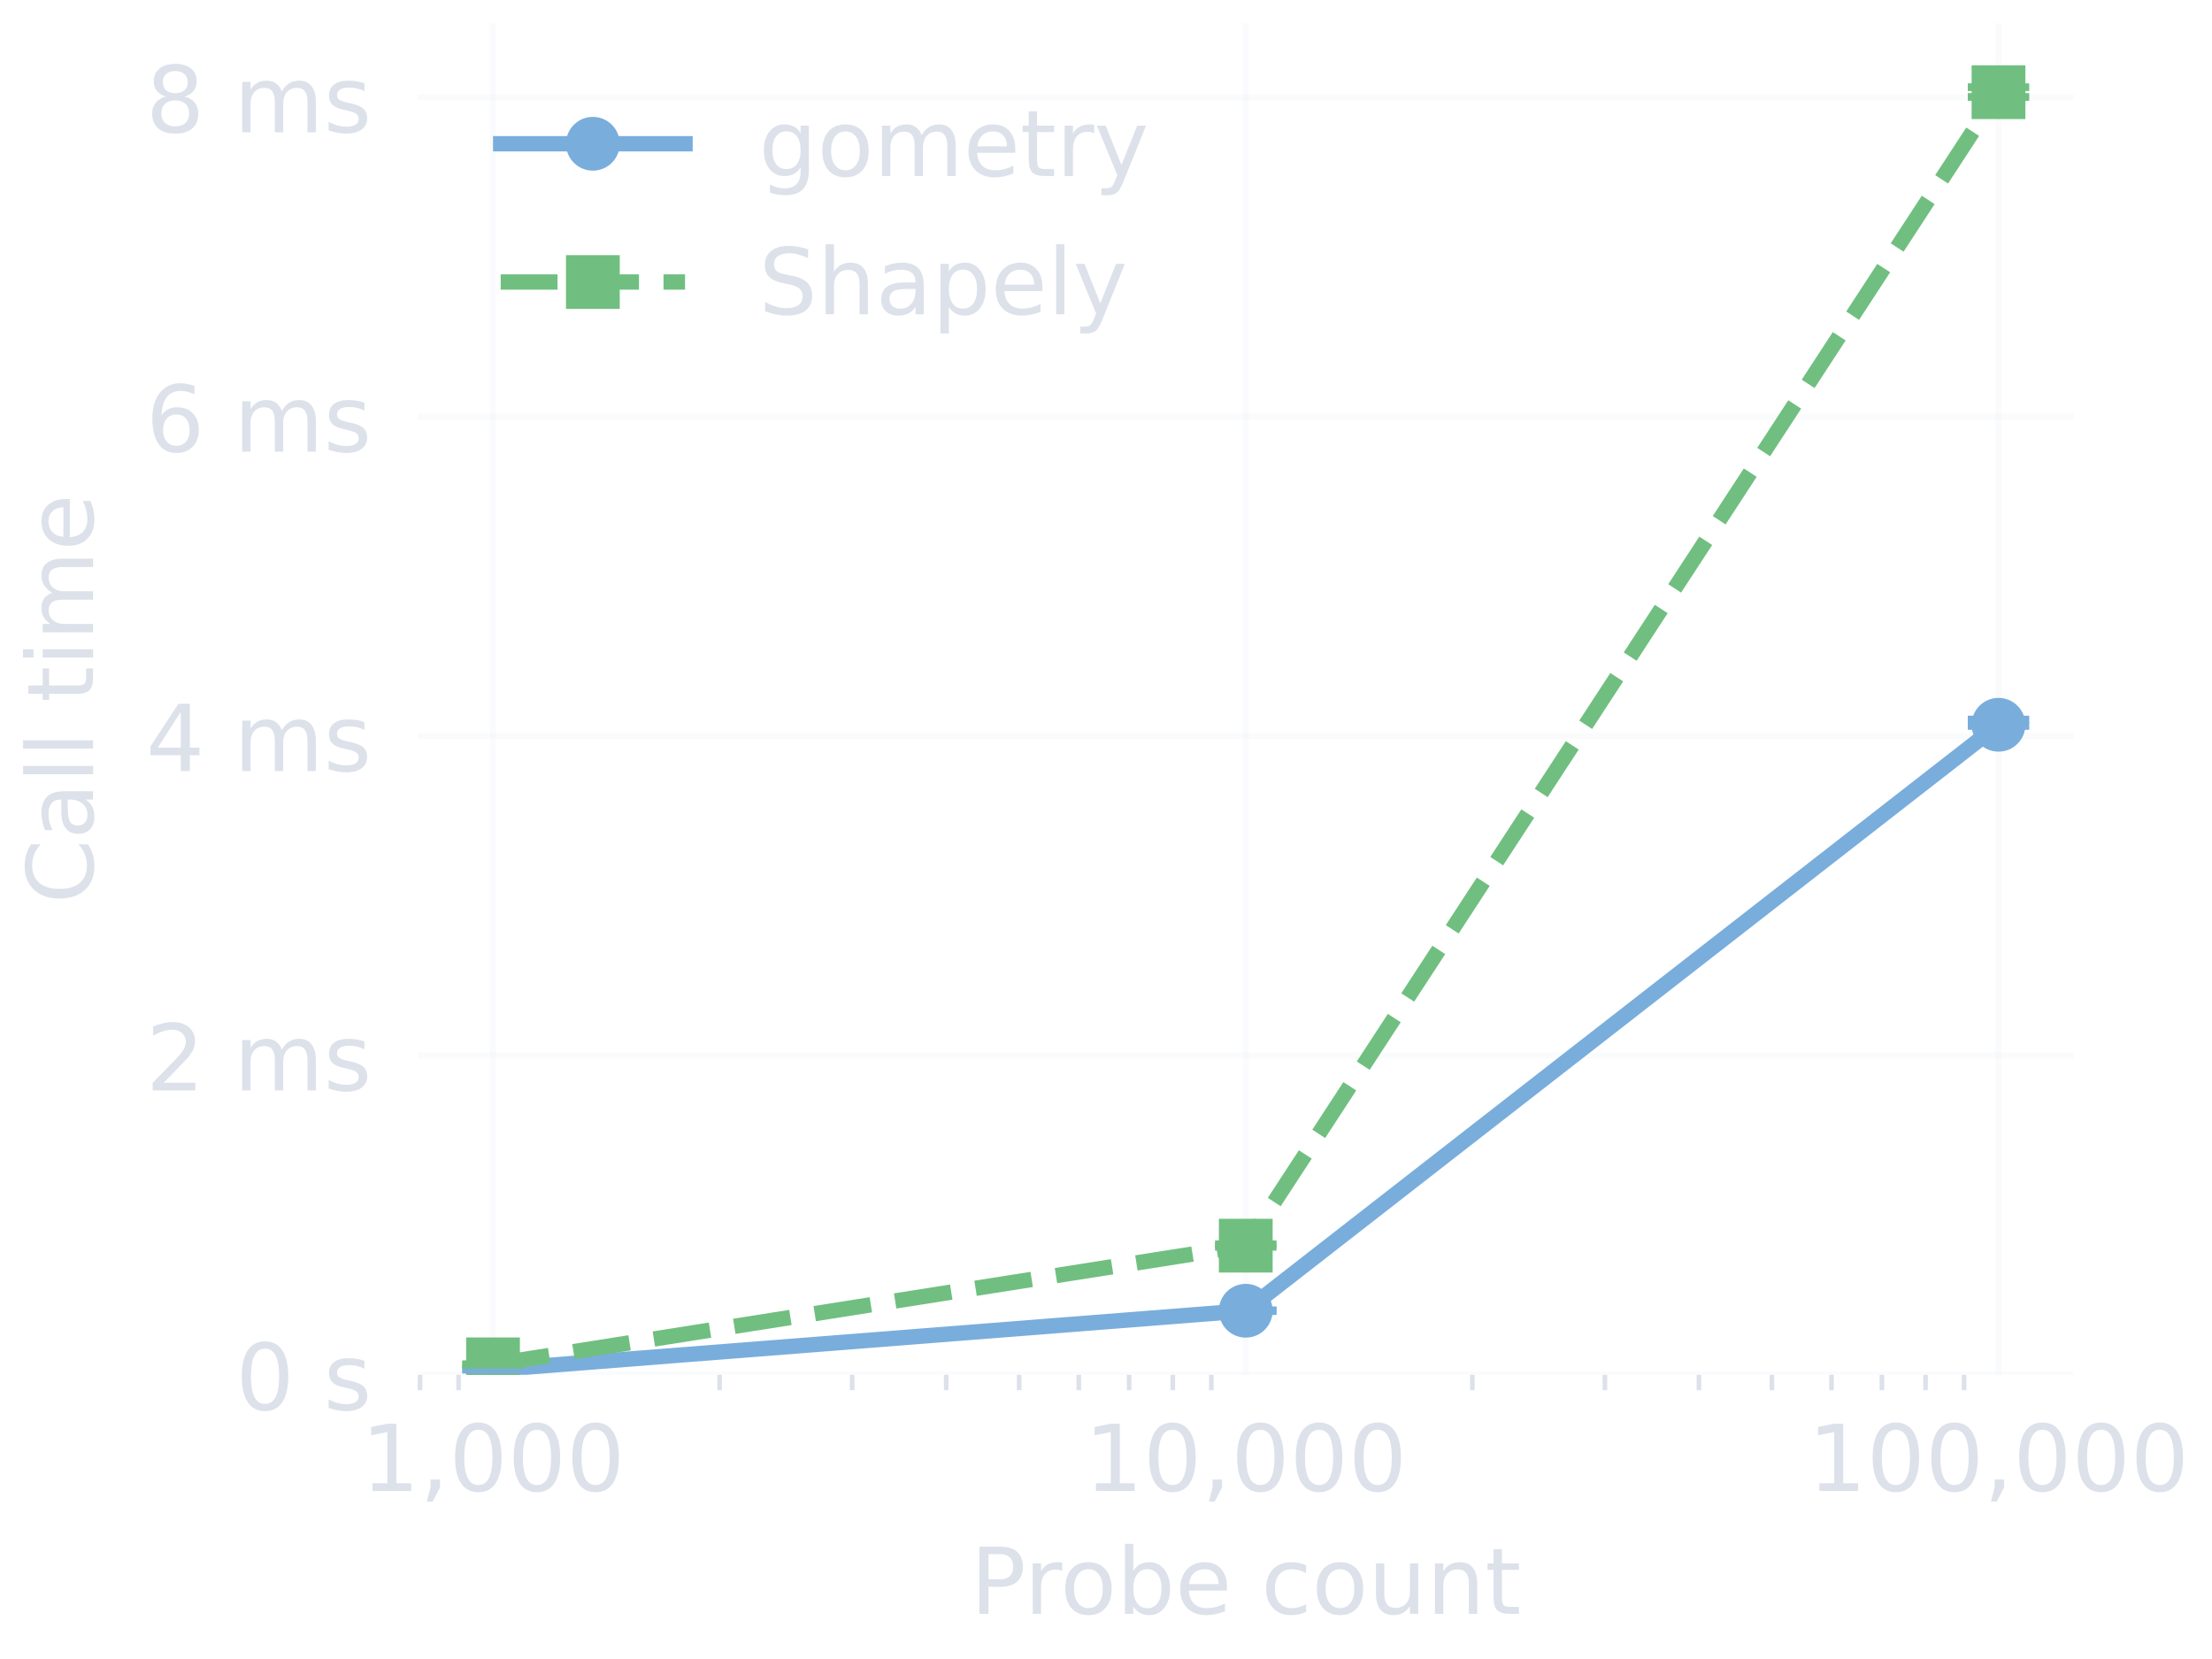
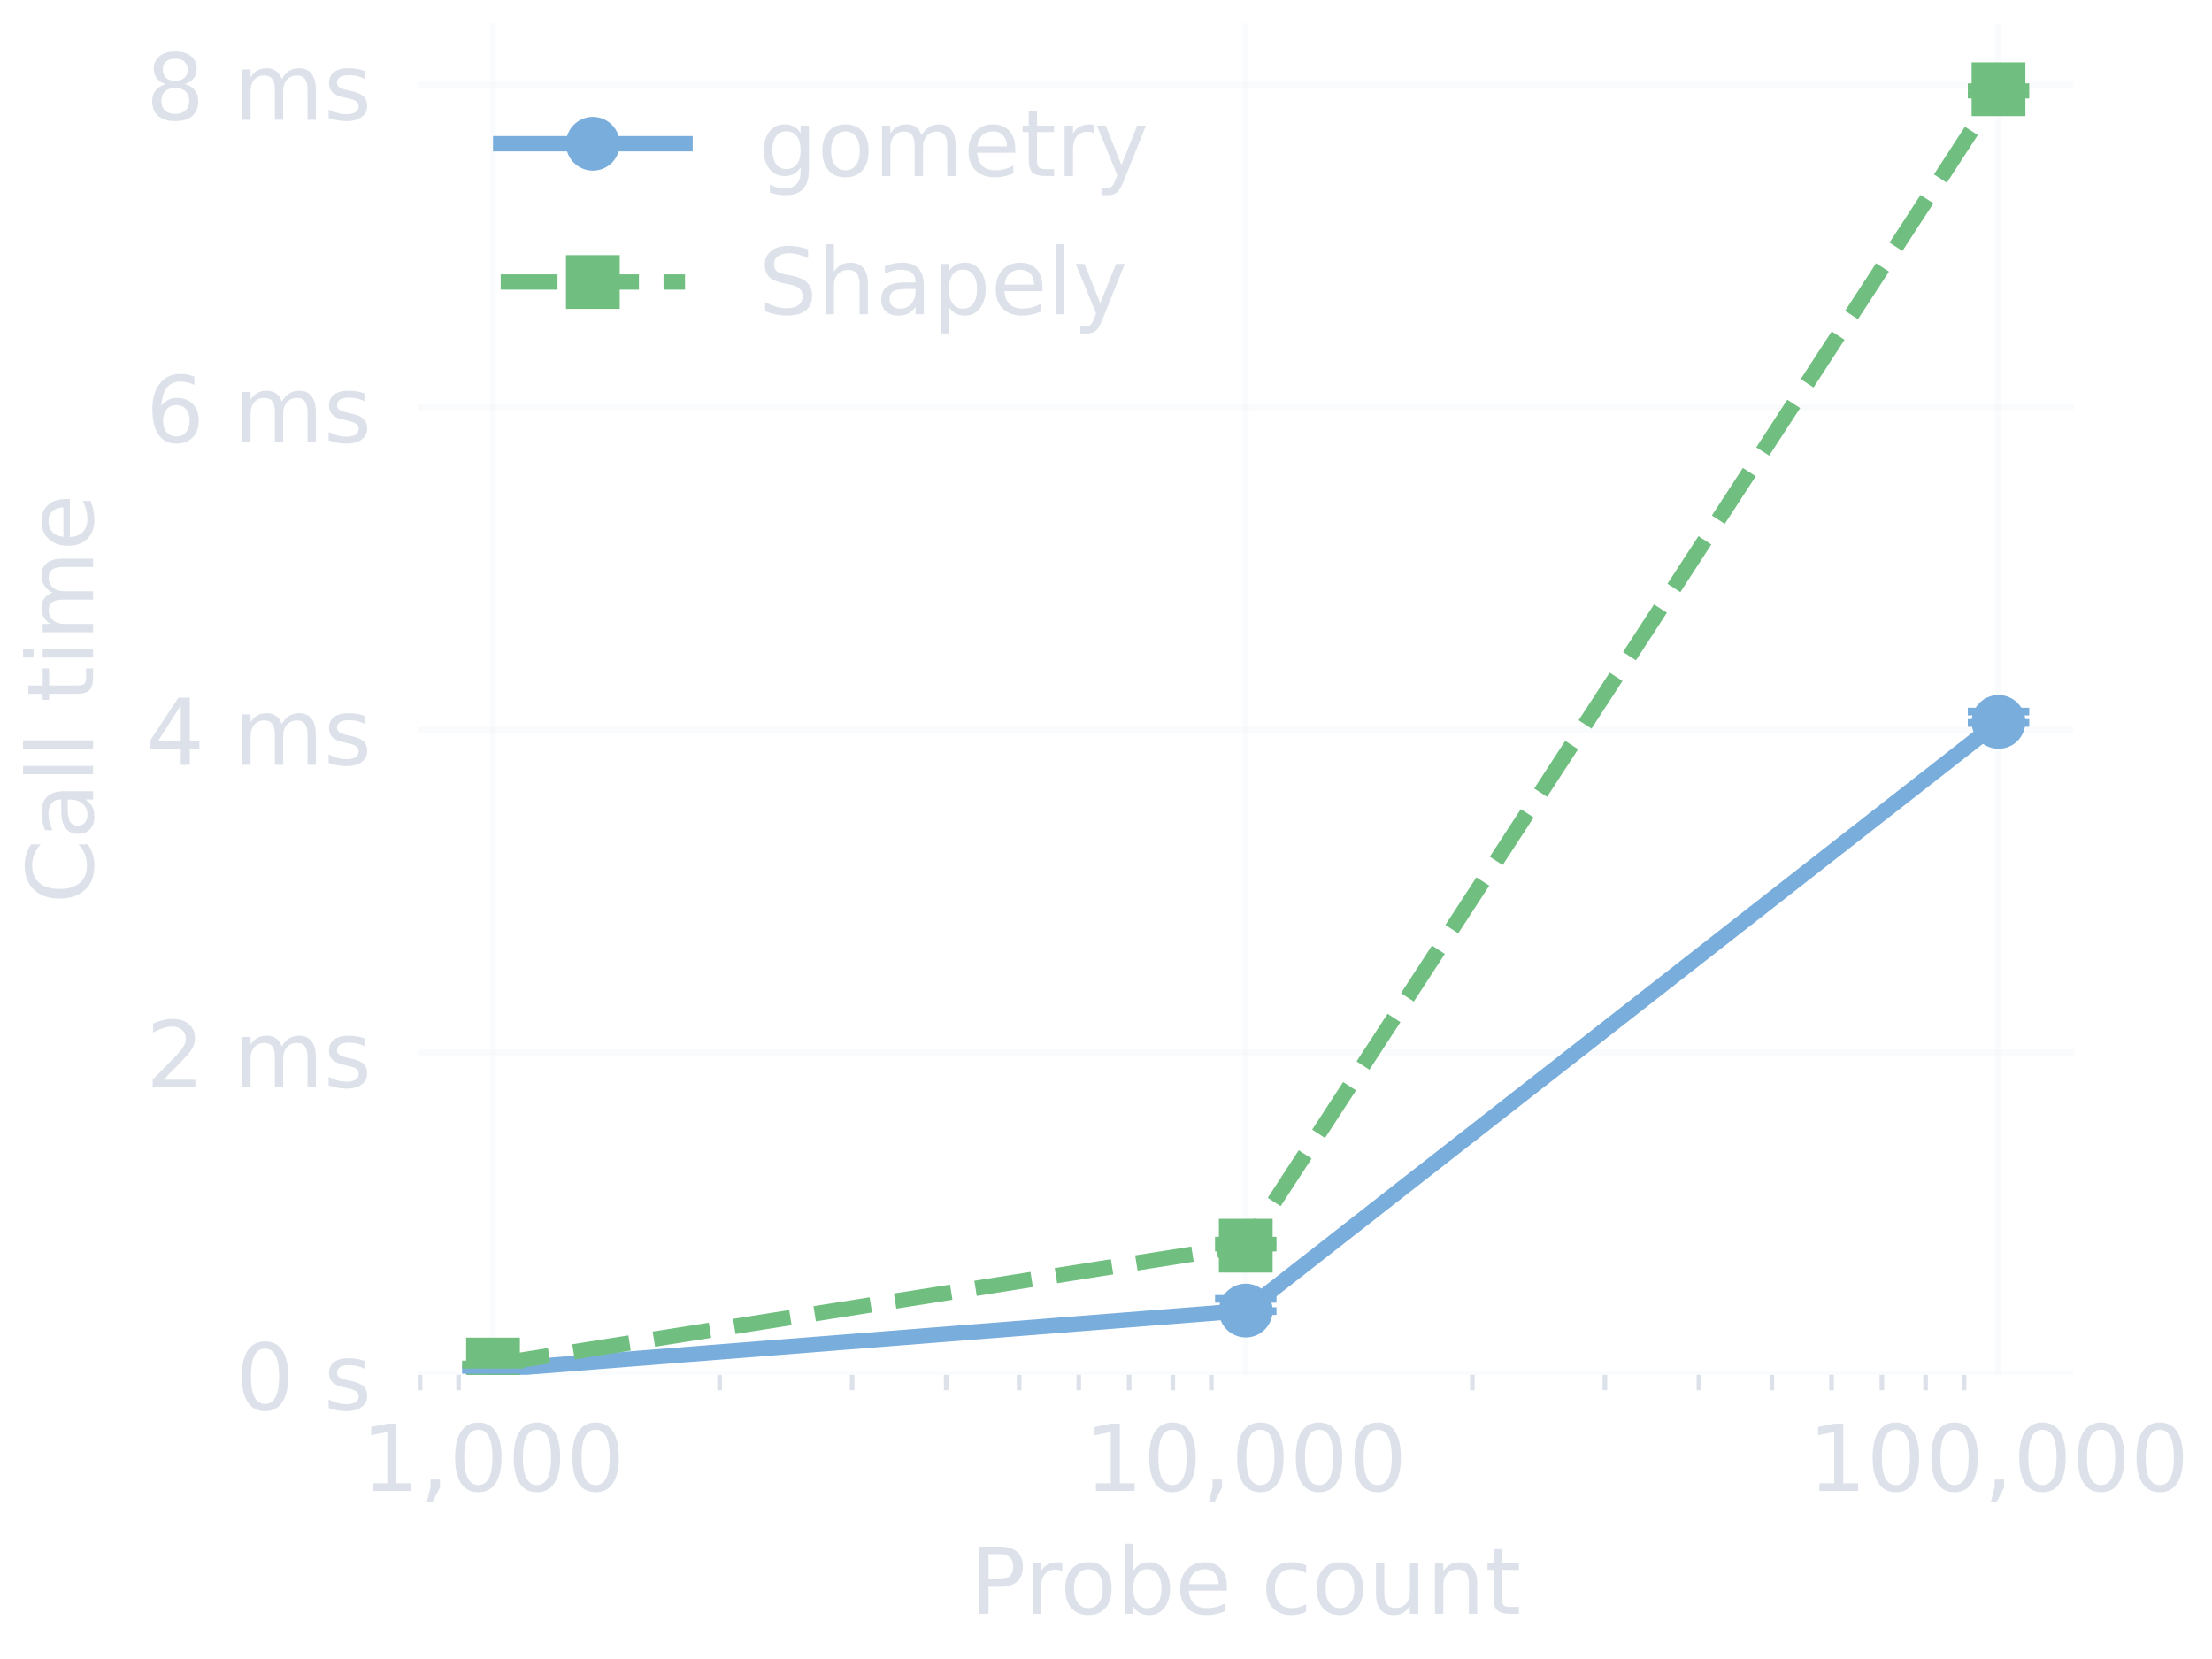
<svg xmlns="http://www.w3.org/2000/svg" xmlns:xlink="http://www.w3.org/1999/xlink" width="288pt" height="216pt" viewBox="0 0 288 216" version="1.1">
  <defs>
    <style type="text/css">*{stroke-linejoin: round; stroke-linecap: butt}</style>
  </defs>
  <g id="figure_1">
    <g id="patch_1">
      <path d="M 0 216 L 288 216 L 288 0 L 0 0 L 0 216 z " style="fill: none" />
    </g>
    <g id="axes_1">
      <g id="patch_2">
        <path d="M 54.39 178.999 L 270.003 178.999 L 270.003 3 L 54.39 3 L 54.39 178.999 z " style="fill: none" />
      </g>
      <g id="matplotlib.axis_1">
        <g id="xtick_1">
          <g id="line2d_1">
            <path d="M 64.191 178.999 L 64.191 3 " clip-path="url(#p1ff1b68c30)" style="fill: none; stroke: #dce1ea; stroke-opacity: 0.16; stroke-width: 0.8; stroke-linecap: square" />
          </g>
          <g id="line2d_2" />
          <g id="text_1">
            <g style="fill: #dce1ea" transform="translate(47.01367 194.116) scale(0.12 -0.12)">
              <defs>
                <path id="DejaVuSans-14" d="M 794 531 L 1825 531 L 1825 4091 L 703 3866 L 703 4441 L 1819 4666 L 2450 4666 L 2450 531 L 3481 531 L 3481 0 L 794 0 L 794 531 z " transform="scale(0.015625)" />
                <path id="DejaVuSans-f" d="M 750 794 L 1409 794 L 1409 256 L 897 -744 L 494 -744 L 750 256 L 750 794 z " transform="scale(0.015625)" />
                <path id="DejaVuSans-13" d="M 2034 4250 Q 1547 4250 1301 3770 Q 1056 3291 1056 2328 Q 1056 1369 1301 889 Q 1547 409 2034 409 Q 2525 409 2770 889 Q 3016 1369 3016 2328 Q 3016 3291 2770 3770 Q 2525 4250 2034 4250 z M 2034 4750 Q 2819 4750 3233 4129 Q 3647 3509 3647 2328 Q 3647 1150 3233 529 Q 2819 -91 2034 -91 Q 1250 -91 836 529 Q 422 1150 422 2328 Q 422 3509 836 4129 Q 1250 4750 2034 4750 z " transform="scale(0.015625)" />
              </defs>
              <use xlink:href="#DejaVuSans-14" />
              <use xlink:href="#DejaVuSans-f" transform="translate(63.625 0)" />
              <use xlink:href="#DejaVuSans-13" transform="translate(95.40625 0)" />
              <use xlink:href="#DejaVuSans-13" transform="translate(159.0312 0)" />
              <use xlink:href="#DejaVuSans-13" transform="translate(222.6562 0)" />
            </g>
          </g>
        </g>
        <g id="xtick_2">
          <g id="line2d_3">
            <path d="M 162.197 178.999 L 162.197 3 " clip-path="url(#p1ff1b68c30)" style="fill: none; stroke: #dce1ea; stroke-opacity: 0.16; stroke-width: 0.8; stroke-linecap: square" />
          </g>
          <g id="line2d_4" />
          <g id="text_2">
            <g style="fill: #dce1ea" transform="translate(141.2023 194.116) scale(0.12 -0.12)">
              <use xlink:href="#DejaVuSans-14" />
              <use xlink:href="#DejaVuSans-13" transform="translate(63.625 0)" />
              <use xlink:href="#DejaVuSans-f" transform="translate(127.25 0)" />
              <use xlink:href="#DejaVuSans-13" transform="translate(159.0312 0)" />
              <use xlink:href="#DejaVuSans-13" transform="translate(222.6562 0)" />
              <use xlink:href="#DejaVuSans-13" transform="translate(286.2812 0)" />
            </g>
          </g>
        </g>
        <g id="xtick_3">
          <g id="line2d_5">
            <path d="M 260.203 178.999 L 260.203 3 " clip-path="url(#p1ff1b68c30)" style="fill: none; stroke: #dce1ea; stroke-opacity: 0.16; stroke-width: 0.8; stroke-linecap: square" />
          </g>
          <g id="line2d_6" />
          <g id="text_3">
            <g style="fill: #dce1ea" transform="translate(235.391 194.116) scale(0.12 -0.12)">
              <use xlink:href="#DejaVuSans-14" />
              <use xlink:href="#DejaVuSans-13" transform="translate(63.625 0)" />
              <use xlink:href="#DejaVuSans-13" transform="translate(127.25 0)" />
              <use xlink:href="#DejaVuSans-f" transform="translate(190.875 0)" />
              <use xlink:href="#DejaVuSans-13" transform="translate(222.6562 0)" />
              <use xlink:href="#DejaVuSans-13" transform="translate(286.2812 0)" />
              <use xlink:href="#DejaVuSans-13" transform="translate(349.9062 0)" />
            </g>
          </g>
        </g>
        <g id="xtick_4">
          <g id="line2d_7">
            <defs>
              <path id="md4abb4879c" d="M 0 0 L 0 2 " style="stroke: #dce1ea; stroke-width: 0.6" />
            </defs>
            <g>
              <use xlink:href="#md4abb4879c" x="54.693" y="178.999" style="fill: #dce1ea; stroke: #dce1ea; stroke-width: 0.6" />
            </g>
          </g>
        </g>
        <g id="xtick_5">
          <g id="line2d_8">
            <g>
              <use xlink:href="#md4abb4879c" x="59.706" y="178.999" style="fill: #dce1ea; stroke: #dce1ea; stroke-width: 0.6" />
            </g>
          </g>
        </g>
        <g id="xtick_6">
          <g id="line2d_9">
            <g>
              <use xlink:href="#md4abb4879c" x="93.693" y="178.999" style="fill: #dce1ea; stroke: #dce1ea; stroke-width: 0.6" />
            </g>
          </g>
        </g>
        <g id="xtick_7">
          <g id="line2d_10">
            <g>
              <use xlink:href="#md4abb4879c" x="110.951" y="178.999" style="fill: #dce1ea; stroke: #dce1ea; stroke-width: 0.6" />
            </g>
          </g>
        </g>
        <g id="xtick_8">
          <g id="line2d_11">
            <g>
              <use xlink:href="#md4abb4879c" x="123.196" y="178.999" style="fill: #dce1ea; stroke: #dce1ea; stroke-width: 0.6" />
            </g>
          </g>
        </g>
        <g id="xtick_9">
          <g id="line2d_12">
            <g>
              <use xlink:href="#md4abb4879c" x="132.694" y="178.999" style="fill: #dce1ea; stroke: #dce1ea; stroke-width: 0.6" />
            </g>
          </g>
        </g>
        <g id="xtick_10">
          <g id="line2d_13">
            <g>
              <use xlink:href="#md4abb4879c" x="140.454" y="178.999" style="fill: #dce1ea; stroke: #dce1ea; stroke-width: 0.6" />
            </g>
          </g>
        </g>
        <g id="xtick_11">
          <g id="line2d_14">
            <g>
              <use xlink:href="#md4abb4879c" x="147.015" y="178.999" style="fill: #dce1ea; stroke: #dce1ea; stroke-width: 0.6" />
            </g>
          </g>
        </g>
        <g id="xtick_12">
          <g id="line2d_15">
            <g>
              <use xlink:href="#md4abb4879c" x="152.699" y="178.999" style="fill: #dce1ea; stroke: #dce1ea; stroke-width: 0.6" />
            </g>
          </g>
        </g>
        <g id="xtick_13">
          <g id="line2d_16">
            <g>
              <use xlink:href="#md4abb4879c" x="157.712" y="178.999" style="fill: #dce1ea; stroke: #dce1ea; stroke-width: 0.6" />
            </g>
          </g>
        </g>
        <g id="xtick_14">
          <g id="line2d_17">
            <g>
              <use xlink:href="#md4abb4879c" x="191.7" y="178.999" style="fill: #dce1ea; stroke: #dce1ea; stroke-width: 0.6" />
            </g>
          </g>
        </g>
        <g id="xtick_15">
          <g id="line2d_18">
            <g>
              <use xlink:href="#md4abb4879c" x="208.958" y="178.999" style="fill: #dce1ea; stroke: #dce1ea; stroke-width: 0.6" />
            </g>
          </g>
        </g>
        <g id="xtick_16">
          <g id="line2d_19">
            <g>
              <use xlink:href="#md4abb4879c" x="221.202" y="178.999" style="fill: #dce1ea; stroke: #dce1ea; stroke-width: 0.6" />
            </g>
          </g>
        </g>
        <g id="xtick_17">
          <g id="line2d_20">
            <g>
              <use xlink:href="#md4abb4879c" x="230.7" y="178.999" style="fill: #dce1ea; stroke: #dce1ea; stroke-width: 0.6" />
            </g>
          </g>
        </g>
        <g id="xtick_18">
          <g id="line2d_21">
            <g>
              <use xlink:href="#md4abb4879c" x="238.46" y="178.999" style="fill: #dce1ea; stroke: #dce1ea; stroke-width: 0.6" />
            </g>
          </g>
        </g>
        <g id="xtick_19">
          <g id="line2d_22">
            <g>
              <use xlink:href="#md4abb4879c" x="245.022" y="178.999" style="fill: #dce1ea; stroke: #dce1ea; stroke-width: 0.6" />
            </g>
          </g>
        </g>
        <g id="xtick_20">
          <g id="line2d_23">
            <g>
              <use xlink:href="#md4abb4879c" x="250.705" y="178.999" style="fill: #dce1ea; stroke: #dce1ea; stroke-width: 0.6" />
            </g>
          </g>
        </g>
        <g id="xtick_21">
          <g id="line2d_24">
            <g>
              <use xlink:href="#md4abb4879c" x="255.718" y="178.999" style="fill: #dce1ea; stroke: #dce1ea; stroke-width: 0.6" />
            </g>
          </g>
        </g>
        <g id="text_4">
          <g style="fill: #dce1ea" transform="translate(126.343 210.1169) scale(0.12 -0.12)">
            <defs>
              <path id="DejaVuSans-33" d="M 1259 4147 L 1259 2394 L 2053 2394 Q 2494 2394 2734 2622 Q 2975 2850 2975 3272 Q 2975 3691 2734 3919 Q 2494 4147 2053 4147 L 1259 4147 z M 628 4666 L 2053 4666 Q 2838 4666 3239 4311 Q 3641 3956 3641 3272 Q 3641 2581 3239 2228 Q 2838 1875 2053 1875 L 1259 1875 L 1259 0 L 628 0 L 628 4666 z " transform="scale(0.015625)" />
              <path id="DejaVuSans-55" d="M 2631 2963 Q 2534 3019 2420 3045 Q 2306 3072 2169 3072 Q 1681 3072 1420 2755 Q 1159 2438 1159 1844 L 1159 0 L 581 0 L 581 3500 L 1159 3500 L 1159 2956 Q 1341 3275 1631 3429 Q 1922 3584 2338 3584 Q 2397 3584 2469 3576 Q 2541 3569 2628 3553 L 2631 2963 z " transform="scale(0.015625)" />
              <path id="DejaVuSans-52" d="M 1959 3097 Q 1497 3097 1228 2736 Q 959 2375 959 1747 Q 959 1119 1226 758 Q 1494 397 1959 397 Q 2419 397 2687 759 Q 2956 1122 2956 1747 Q 2956 2369 2687 2733 Q 2419 3097 1959 3097 z M 1959 3584 Q 2709 3584 3137 3096 Q 3566 2609 3566 1747 Q 3566 888 3137 398 Q 2709 -91 1959 -91 Q 1206 -91 779 398 Q 353 888 353 1747 Q 353 2609 779 3096 Q 1206 3584 1959 3584 z " transform="scale(0.015625)" />
              <path id="DejaVuSans-45" d="M 3116 1747 Q 3116 2381 2855 2742 Q 2594 3103 2138 3103 Q 1681 3103 1420 2742 Q 1159 2381 1159 1747 Q 1159 1113 1420 752 Q 1681 391 2138 391 Q 2594 391 2855 752 Q 3116 1113 3116 1747 z M 1159 2969 Q 1341 3281 1617 3432 Q 1894 3584 2278 3584 Q 2916 3584 3314 3078 Q 3713 2572 3713 1747 Q 3713 922 3314 415 Q 2916 -91 2278 -91 Q 1894 -91 1617 61 Q 1341 213 1159 525 L 1159 0 L 581 0 L 581 4863 L 1159 4863 L 1159 2969 z " transform="scale(0.015625)" />
              <path id="DejaVuSans-48" d="M 3597 1894 L 3597 1613 L 953 1613 Q 991 1019 1311 708 Q 1631 397 2203 397 Q 2534 397 2845 478 Q 3156 559 3463 722 L 3463 178 Q 3153 47 2828 -22 Q 2503 -91 2169 -91 Q 1331 -91 842 396 Q 353 884 353 1716 Q 353 2575 817 3079 Q 1281 3584 2069 3584 Q 2775 3584 3186 3129 Q 3597 2675 3597 1894 z M 3022 2063 Q 3016 2534 2758 2815 Q 2500 3097 2075 3097 Q 1594 3097 1305 2825 Q 1016 2553 972 2059 L 3022 2063 z " transform="scale(0.015625)" />
              <path id="DejaVuSans-3" transform="scale(0.015625)" />
              <path id="DejaVuSans-46" d="M 3122 3366 L 3122 2828 Q 2878 2963 2633 3030 Q 2388 3097 2138 3097 Q 1578 3097 1268 2742 Q 959 2388 959 1747 Q 959 1106 1268 751 Q 1578 397 2138 397 Q 2388 397 2633 464 Q 2878 531 3122 666 L 3122 134 Q 2881 22 2623 -34 Q 2366 -91 2075 -91 Q 1284 -91 818 406 Q 353 903 353 1747 Q 353 2603 823 3093 Q 1294 3584 2113 3584 Q 2378 3584 2631 3529 Q 2884 3475 3122 3366 z " transform="scale(0.015625)" />
              <path id="DejaVuSans-58" d="M 544 1381 L 544 3500 L 1119 3500 L 1119 1403 Q 1119 906 1312 657 Q 1506 409 1894 409 Q 2359 409 2629 706 Q 2900 1003 2900 1516 L 2900 3500 L 3475 3500 L 3475 0 L 2900 0 L 2900 538 Q 2691 219 2414 64 Q 2138 -91 1772 -91 Q 1169 -91 856 284 Q 544 659 544 1381 z M 1991 3584 L 1991 3584 z " transform="scale(0.015625)" />
              <path id="DejaVuSans-51" d="M 3513 2113 L 3513 0 L 2938 0 L 2938 2094 Q 2938 2591 2744 2837 Q 2550 3084 2163 3084 Q 1697 3084 1428 2787 Q 1159 2491 1159 1978 L 1159 0 L 581 0 L 581 3500 L 1159 3500 L 1159 2956 Q 1366 3272 1645 3428 Q 1925 3584 2291 3584 Q 2894 3584 3203 3211 Q 3513 2838 3513 2113 z " transform="scale(0.015625)" />
              <path id="DejaVuSans-57" d="M 1172 4494 L 1172 3500 L 2356 3500 L 2356 3053 L 1172 3053 L 1172 1153 Q 1172 725 1289 603 Q 1406 481 1766 481 L 2356 481 L 2356 0 L 1766 0 Q 1100 0 847 248 Q 594 497 594 1153 L 594 3053 L 172 3053 L 172 3500 L 594 3500 L 594 4494 L 1172 4494 z " transform="scale(0.015625)" />
            </defs>
            <use xlink:href="#DejaVuSans-33" />
            <use xlink:href="#DejaVuSans-55" transform="translate(58.54688 0)" />
            <use xlink:href="#DejaVuSans-52" transform="translate(97.45312 0)" />
            <use xlink:href="#DejaVuSans-45" transform="translate(158.6406 0)" />
            <use xlink:href="#DejaVuSans-48" transform="translate(222.125 0)" />
            <use xlink:href="#DejaVuSans-3" transform="translate(283.6562 0)" />
            <use xlink:href="#DejaVuSans-46" transform="translate(315.4375 0)" />
            <use xlink:href="#DejaVuSans-52" transform="translate(370.4219 0)" />
            <use xlink:href="#DejaVuSans-58" transform="translate(431.6094 0)" />
            <use xlink:href="#DejaVuSans-51" transform="translate(494.9844 0)" />
            <use xlink:href="#DejaVuSans-57" transform="translate(558.3594 0)" />
          </g>
        </g>
      </g>
      <g id="matplotlib.axis_2">
        <g id="ytick_1">
          <g id="line2d_25">
            <path d="M 54.39 178.999 L 270.003 178.999 " clip-path="url(#p1ff1b68c30)" style="fill: none; stroke: #dce1ea; stroke-opacity: 0.16; stroke-width: 0.8; stroke-linecap: square" />
          </g>
          <g id="line2d_26" />
          <g id="text_5">
            <g style="fill: #dce1ea" transform="translate(30.68993 183.5574) scale(0.12 -0.12)">
              <defs>
                <path id="DejaVuSans-56" d="M 2834 3397 L 2834 2853 Q 2591 2978 2328 3040 Q 2066 3103 1784 3103 Q 1356 3103 1142 2972 Q 928 2841 928 2578 Q 928 2378 1081 2264 Q 1234 2150 1697 2047 L 1894 2003 Q 2506 1872 2764 1633 Q 3022 1394 3022 966 Q 3022 478 2636 193 Q 2250 -91 1575 -91 Q 1294 -91 989 -36 Q 684 19 347 128 L 347 722 Q 666 556 975 473 Q 1284 391 1588 391 Q 1994 391 2212 530 Q 2431 669 2431 922 Q 2431 1156 2273 1281 Q 2116 1406 1581 1522 L 1381 1569 Q 847 1681 609 1914 Q 372 2147 372 2553 Q 372 3047 722 3315 Q 1072 3584 1716 3584 Q 2034 3584 2315 3537 Q 2597 3491 2834 3397 z " transform="scale(0.015625)" />
              </defs>
              <use xlink:href="#DejaVuSans-13" />
              <use xlink:href="#DejaVuSans-3" transform="translate(63.625 0)" />
              <use xlink:href="#DejaVuSans-56" transform="translate(95.40625 0)" />
            </g>
          </g>
        </g>
        <g id="ytick_2">
          <g id="line2d_27">
-             <path d="M 54.39 137.415 L 270.003 137.415 " clip-path="url(#p1ff1b68c30)" style="fill: none; stroke: #dce1ea; stroke-opacity: 0.16; stroke-width: 0.8; stroke-linecap: square" />
+             <path d="M 54.39 137.01 L 270.003 137.01 " clip-path="url(#p1ff1b68c30)" style="fill: none; stroke: #dce1ea; stroke-opacity: 0.16; stroke-width: 0.8; stroke-linecap: square" />
          </g>
          <g id="line2d_28" />
          <g id="text_6">
-             <g style="fill: #dce1ea" transform="translate(19.00118 141.9737) scale(0.12 -0.12)">
+             <g style="fill: #dce1ea" transform="translate(19.00118 141.5682) scale(0.12 -0.12)">
              <defs>
                <path id="DejaVuSans-15" d="M 1228 531 L 3431 531 L 3431 0 L 469 0 L 469 531 Q 828 903 1448 1529 Q 2069 2156 2228 2338 Q 2531 2678 2651 2914 Q 2772 3150 2772 3378 Q 2772 3750 2511 3984 Q 2250 4219 1831 4219 Q 1534 4219 1204 4116 Q 875 4013 500 3803 L 500 4441 Q 881 4594 1212 4672 Q 1544 4750 1819 4750 Q 2544 4750 2975 4387 Q 3406 4025 3406 3419 Q 3406 3131 3298 2873 Q 3191 2616 2906 2266 Q 2828 2175 2409 1742 Q 1991 1309 1228 531 z " transform="scale(0.015625)" />
                <path id="DejaVuSans-50" d="M 3328 2828 Q 3544 3216 3844 3400 Q 4144 3584 4550 3584 Q 5097 3584 5394 3201 Q 5691 2819 5691 2113 L 5691 0 L 5113 0 L 5113 2094 Q 5113 2597 4934 2840 Q 4756 3084 4391 3084 Q 3944 3084 3684 2787 Q 3425 2491 3425 1978 L 3425 0 L 2847 0 L 2847 2094 Q 2847 2600 2669 2842 Q 2491 3084 2119 3084 Q 1678 3084 1418 2786 Q 1159 2488 1159 1978 L 1159 0 L 581 0 L 581 3500 L 1159 3500 L 1159 2956 Q 1356 3278 1631 3431 Q 1906 3584 2284 3584 Q 2666 3584 2933 3390 Q 3200 3197 3328 2828 z " transform="scale(0.015625)" />
              </defs>
              <use xlink:href="#DejaVuSans-15" />
              <use xlink:href="#DejaVuSans-3" transform="translate(63.625 0)" />
              <use xlink:href="#DejaVuSans-50" transform="translate(95.40625 0)" />
              <use xlink:href="#DejaVuSans-56" transform="translate(192.8125 0)" />
            </g>
          </g>
        </g>
        <g id="ytick_3">
          <g id="line2d_29">
-             <path d="M 54.39 95.831 L 270.003 95.831 " clip-path="url(#p1ff1b68c30)" style="fill: none; stroke: #dce1ea; stroke-opacity: 0.16; stroke-width: 0.8; stroke-linecap: square" />
+             <path d="M 54.39 95.02 L 270.003 95.02 " clip-path="url(#p1ff1b68c30)" style="fill: none; stroke: #dce1ea; stroke-opacity: 0.16; stroke-width: 0.8; stroke-linecap: square" />
          </g>
          <g id="line2d_30" />
          <g id="text_7">
-             <g style="fill: #dce1ea" transform="translate(19.00118 100.39) scale(0.12 -0.12)">
+             <g style="fill: #dce1ea" transform="translate(19.00118 99.57905) scale(0.12 -0.12)">
              <defs>
                <path id="DejaVuSans-17" d="M 2419 4116 L 825 1625 L 2419 1625 L 2419 4116 z M 2253 4666 L 3047 4666 L 3047 1625 L 3713 1625 L 3713 1100 L 3047 1100 L 3047 0 L 2419 0 L 2419 1100 L 313 1100 L 313 1709 L 2253 4666 z " transform="scale(0.015625)" />
              </defs>
              <use xlink:href="#DejaVuSans-17" />
              <use xlink:href="#DejaVuSans-3" transform="translate(63.625 0)" />
              <use xlink:href="#DejaVuSans-50" transform="translate(95.40625 0)" />
              <use xlink:href="#DejaVuSans-56" transform="translate(192.8125 0)" />
            </g>
          </g>
        </g>
        <g id="ytick_4">
          <g id="line2d_31">
-             <path d="M 54.39 54.248 L 270.003 54.248 " clip-path="url(#p1ff1b68c30)" style="fill: none; stroke: #dce1ea; stroke-opacity: 0.16; stroke-width: 0.8; stroke-linecap: square" />
+             <path d="M 54.39 53.031 L 270.003 53.031 " clip-path="url(#p1ff1b68c30)" style="fill: none; stroke: #dce1ea; stroke-opacity: 0.16; stroke-width: 0.8; stroke-linecap: square" />
          </g>
          <g id="line2d_32" />
          <g id="text_8">
-             <g style="fill: #dce1ea" transform="translate(19.00118 58.80634) scale(0.12 -0.12)">
+             <g style="fill: #dce1ea" transform="translate(19.00118 57.58986) scale(0.12 -0.12)">
              <defs>
                <path id="DejaVuSans-19" d="M 2113 2584 Q 1688 2584 1439 2293 Q 1191 2003 1191 1497 Q 1191 994 1439 701 Q 1688 409 2113 409 Q 2538 409 2786 701 Q 3034 994 3034 1497 Q 3034 2003 2786 2293 Q 2538 2584 2113 2584 z M 3366 4563 L 3366 3988 Q 3128 4100 2886 4159 Q 2644 4219 2406 4219 Q 1781 4219 1451 3797 Q 1122 3375 1075 2522 Q 1259 2794 1537 2939 Q 1816 3084 2150 3084 Q 2853 3084 3261 2657 Q 3669 2231 3669 1497 Q 3669 778 3244 343 Q 2819 -91 2113 -91 Q 1303 -91 875 529 Q 447 1150 447 2328 Q 447 3434 972 4092 Q 1497 4750 2381 4750 Q 2619 4750 2861 4703 Q 3103 4656 3366 4563 z " transform="scale(0.015625)" />
              </defs>
              <use xlink:href="#DejaVuSans-19" />
              <use xlink:href="#DejaVuSans-3" transform="translate(63.625 0)" />
              <use xlink:href="#DejaVuSans-50" transform="translate(95.40625 0)" />
              <use xlink:href="#DejaVuSans-56" transform="translate(192.8125 0)" />
            </g>
          </g>
        </g>
        <g id="ytick_5">
          <g id="line2d_33">
-             <path d="M 54.39 12.664 L 270.003 12.664 " clip-path="url(#p1ff1b68c30)" style="fill: none; stroke: #dce1ea; stroke-opacity: 0.16; stroke-width: 0.8; stroke-linecap: square" />
+             <path d="M 54.39 11.042 L 270.003 11.042 " clip-path="url(#p1ff1b68c30)" style="fill: none; stroke: #dce1ea; stroke-opacity: 0.16; stroke-width: 0.8; stroke-linecap: square" />
          </g>
          <g id="line2d_34" />
          <g id="text_9">
-             <g style="fill: #dce1ea" transform="translate(19.00118 17.22265) scale(0.12 -0.12)">
+             <g style="fill: #dce1ea" transform="translate(19.00118 15.60068) scale(0.12 -0.12)">
              <defs>
                <path id="DejaVuSans-1b" d="M 2034 2216 Q 1584 2216 1326 1975 Q 1069 1734 1069 1313 Q 1069 891 1326 650 Q 1584 409 2034 409 Q 2484 409 2743 651 Q 3003 894 3003 1313 Q 3003 1734 2745 1975 Q 2488 2216 2034 2216 z M 1403 2484 Q 997 2584 770 2862 Q 544 3141 544 3541 Q 544 4100 942 4425 Q 1341 4750 2034 4750 Q 2731 4750 3128 4425 Q 3525 4100 3525 3541 Q 3525 3141 3298 2862 Q 3072 2584 2669 2484 Q 3125 2378 3379 2068 Q 3634 1759 3634 1313 Q 3634 634 3220 271 Q 2806 -91 2034 -91 Q 1263 -91 848 271 Q 434 634 434 1313 Q 434 1759 690 2068 Q 947 2378 1403 2484 z M 1172 3481 Q 1172 3119 1398 2916 Q 1625 2713 2034 2713 Q 2441 2713 2670 2916 Q 2900 3119 2900 3481 Q 2900 3844 2670 4047 Q 2441 4250 2034 4250 Q 1625 4250 1398 4047 Q 1172 3844 1172 3481 z " transform="scale(0.015625)" />
              </defs>
              <use xlink:href="#DejaVuSans-1b" />
              <use xlink:href="#DejaVuSans-3" transform="translate(63.625 0)" />
              <use xlink:href="#DejaVuSans-50" transform="translate(95.40625 0)" />
              <use xlink:href="#DejaVuSans-56" transform="translate(192.8125 0)" />
            </g>
          </g>
        </g>
        <g id="text_10">
          <g style="fill: #dce1ea" transform="translate(12.11837 117.662) rotate(-90) scale(0.12 -0.12)">
            <defs>
              <path id="DejaVuSans-26" d="M 4122 4306 L 4122 3641 Q 3803 3938 3442 4084 Q 3081 4231 2675 4231 Q 1875 4231 1450 3742 Q 1025 3253 1025 2328 Q 1025 1406 1450 917 Q 1875 428 2675 428 Q 3081 428 3442 575 Q 3803 722 4122 1019 L 4122 359 Q 3791 134 3420 21 Q 3050 -91 2638 -91 Q 1578 -91 968 557 Q 359 1206 359 2328 Q 359 3453 968 4101 Q 1578 4750 2638 4750 Q 3056 4750 3426 4639 Q 3797 4528 4122 4306 z " transform="scale(0.015625)" />
              <path id="DejaVuSans-44" d="M 2194 1759 Q 1497 1759 1228 1600 Q 959 1441 959 1056 Q 959 750 1161 570 Q 1363 391 1709 391 Q 2188 391 2477 730 Q 2766 1069 2766 1631 L 2766 1759 L 2194 1759 z M 3341 1997 L 3341 0 L 2766 0 L 2766 531 Q 2569 213 2275 61 Q 1981 -91 1556 -91 Q 1019 -91 701 211 Q 384 513 384 1019 Q 384 1609 779 1909 Q 1175 2209 1959 2209 L 2766 2209 L 2766 2266 Q 2766 2663 2505 2880 Q 2244 3097 1772 3097 Q 1472 3097 1187 3025 Q 903 2953 641 2809 L 641 3341 Q 956 3463 1253 3523 Q 1550 3584 1831 3584 Q 2591 3584 2966 3190 Q 3341 2797 3341 1997 z " transform="scale(0.015625)" />
              <path id="DejaVuSans-4f" d="M 603 4863 L 1178 4863 L 1178 0 L 603 0 L 603 4863 z " transform="scale(0.015625)" />
              <path id="DejaVuSans-4c" d="M 603 3500 L 1178 3500 L 1178 0 L 603 0 L 603 3500 z M 603 4863 L 1178 4863 L 1178 4134 L 603 4134 L 603 4863 z " transform="scale(0.015625)" />
            </defs>
            <use xlink:href="#DejaVuSans-26" />
            <use xlink:href="#DejaVuSans-44" transform="translate(69.82812 0)" />
            <use xlink:href="#DejaVuSans-4f" transform="translate(131.1094 0)" />
            <use xlink:href="#DejaVuSans-4f" transform="translate(158.8906 0)" />
            <use xlink:href="#DejaVuSans-3" transform="translate(186.6719 0)" />
            <use xlink:href="#DejaVuSans-57" transform="translate(218.4531 0)" />
            <use xlink:href="#DejaVuSans-4c" transform="translate(257.6562 0)" />
            <use xlink:href="#DejaVuSans-50" transform="translate(285.4375 0)" />
            <use xlink:href="#DejaVuSans-48" transform="translate(382.8438 0)" />
          </g>
        </g>
      </g>
      <g id="line2d_35">
-         <path d="M 64.191 178.336 L 162.197 170.656 L 260.203 94.364 " clip-path="url(#p1ff1b68c30)" style="fill: none; stroke: #79addc; stroke-width: 2; stroke-linecap: square" />
+         <path d="M 64.191 178.34 L 162.197 170.636 L 260.203 93.99 " clip-path="url(#p1ff1b68c30)" style="fill: none; stroke: #79addc; stroke-width: 2; stroke-linecap: square" />
        <defs>
          <path id="mc495885b15" d="M 0 3 C 0.796 3 1.559 2.684 2.121 2.121 C 2.684 1.559 3 0.796 3 0 C 3 -0.796 2.684 -1.559 2.121 -2.121 C 1.559 -2.684 0.796 -3 0 -3 C -0.796 -3 -1.559 -2.684 -2.121 -2.121 C -2.684 -1.559 -3 -0.796 -3 0 C -3 0.796 -2.684 1.559 -2.121 2.121 C -1.559 2.684 -0.796 3 0 3 z " style="stroke: #79addc" />
        </defs>
        <g clip-path="url(#p1ff1b68c30)">
-           <use xlink:href="#mc495885b15" x="64.191" y="178.336" style="fill: #79addc; stroke: #79addc" />
-           <use xlink:href="#mc495885b15" x="162.197" y="170.656" style="fill: #79addc; stroke: #79addc" />
-           <use xlink:href="#mc495885b15" x="260.203" y="94.364" style="fill: #79addc; stroke: #79addc" />
+           <use xlink:href="#mc495885b15" x="64.191" y="178.34" style="fill: #79addc; stroke: #79addc" />
+           <use xlink:href="#mc495885b15" x="162.197" y="170.636" style="fill: #79addc; stroke: #79addc" />
+           <use xlink:href="#mc495885b15" x="260.203" y="93.99" style="fill: #79addc; stroke: #79addc" />
        </g>
      </g>
      <g id="line2d_36">
-         <path d="M 64.191 177.637 L 162.197 162.185 L 260.203 12.003 " clip-path="url(#p1ff1b68c30)" style="fill: none; stroke-dasharray: 7.4,3.2; stroke-dashoffset: 0; stroke: #70bf80; stroke-width: 2" />
+         <path d="M 64.191 177.661 L 162.197 162.189 L 260.203 11.619 " clip-path="url(#p1ff1b68c30)" style="fill: none; stroke-dasharray: 7.4,3.2; stroke-dashoffset: 0; stroke: #70bf80; stroke-width: 2" />
        <defs>
          <path id="m3add8ec235" d="M -3 3 L 3 3 L 3 -3 L -3 -3 z " style="stroke: #70bf80; stroke-linejoin: miter" />
        </defs>
        <g clip-path="url(#p1ff1b68c30)">
-           <use xlink:href="#m3add8ec235" x="64.191" y="177.637" style="fill: #70bf80; stroke: #70bf80; stroke-linejoin: miter" />
-           <use xlink:href="#m3add8ec235" x="162.197" y="162.185" style="fill: #70bf80; stroke: #70bf80; stroke-linejoin: miter" />
-           <use xlink:href="#m3add8ec235" x="260.203" y="12.003" style="fill: #70bf80; stroke: #70bf80; stroke-linejoin: miter" />
+           <use xlink:href="#m3add8ec235" x="64.191" y="177.661" style="fill: #70bf80; stroke: #70bf80; stroke-linejoin: miter" />
+           <use xlink:href="#m3add8ec235" x="162.197" y="162.189" style="fill: #70bf80; stroke: #70bf80; stroke-linejoin: miter" />
+           <use xlink:href="#m3add8ec235" x="260.203" y="11.619" style="fill: #70bf80; stroke: #70bf80; stroke-linejoin: miter" />
        </g>
      </g>
      <g id="LineCollection_1">
-         <path d="M 64.191 178.34 L 64.191 178.286 " clip-path="url(#p1ff1b68c30)" style="fill: none; stroke: #79addc; stroke-width: 1.5" />
+         <path d="M 64.191 178.349 L 64.191 178.306 " clip-path="url(#p1ff1b68c30)" style="fill: none; stroke: #79addc; stroke-width: 1.5" />
      </g>
      <g id="line2d_37">
        <defs>
          <path id="m60857985ae" d="M 4 0 L -4 -0 " style="stroke: #79addc" />
        </defs>
        <g clip-path="url(#p1ff1b68c30)">
-           <use xlink:href="#m60857985ae" x="64.191" y="178.34" style="fill: #79addc; stroke: #79addc" />
+           <use xlink:href="#m60857985ae" x="64.191" y="178.349" style="fill: #79addc; stroke: #79addc" />
        </g>
      </g>
      <g id="line2d_38">
        <g clip-path="url(#p1ff1b68c30)">
-           <use xlink:href="#m60857985ae" x="64.191" y="178.286" style="fill: #79addc; stroke: #79addc" />
+           <use xlink:href="#m60857985ae" x="64.191" y="178.306" style="fill: #79addc; stroke: #79addc" />
        </g>
      </g>
      <g id="LineCollection_2">
-         <path d="M 162.197 170.713 L 162.197 170.597 " clip-path="url(#p1ff1b68c30)" style="fill: none; stroke: #79addc; stroke-width: 1.5" />
+         <path d="M 162.197 170.704 L 162.197 169.116 " clip-path="url(#p1ff1b68c30)" style="fill: none; stroke: #79addc; stroke-width: 1.5" />
      </g>
      <g id="line2d_39">
        <g clip-path="url(#p1ff1b68c30)">
-           <use xlink:href="#m60857985ae" x="162.197" y="170.713" style="fill: #79addc; stroke: #79addc" />
+           <use xlink:href="#m60857985ae" x="162.197" y="170.704" style="fill: #79addc; stroke: #79addc" />
        </g>
      </g>
      <g id="line2d_40">
        <g clip-path="url(#p1ff1b68c30)">
-           <use xlink:href="#m60857985ae" x="162.197" y="170.597" style="fill: #79addc; stroke: #79addc" />
+           <use xlink:href="#m60857985ae" x="162.197" y="169.116" style="fill: #79addc; stroke: #79addc" />
        </g>
      </g>
      <g id="LineCollection_3">
-         <path d="M 260.203 94.515 L 260.203 93.68 " clip-path="url(#p1ff1b68c30)" style="fill: none; stroke: #79addc; stroke-width: 1.5" />
+         <path d="M 260.203 94.124 L 260.203 92.641 " clip-path="url(#p1ff1b68c30)" style="fill: none; stroke: #79addc; stroke-width: 1.5" />
      </g>
      <g id="line2d_41">
        <g clip-path="url(#p1ff1b68c30)">
-           <use xlink:href="#m60857985ae" x="260.203" y="94.515" style="fill: #79addc; stroke: #79addc" />
+           <use xlink:href="#m60857985ae" x="260.203" y="94.124" style="fill: #79addc; stroke: #79addc" />
        </g>
      </g>
      <g id="line2d_42">
        <g clip-path="url(#p1ff1b68c30)">
-           <use xlink:href="#m60857985ae" x="260.203" y="93.68" style="fill: #79addc; stroke: #79addc" />
+           <use xlink:href="#m60857985ae" x="260.203" y="92.641" style="fill: #79addc; stroke: #79addc" />
        </g>
      </g>
      <g id="LineCollection_4">
-         <path d="M 64.191 177.694 L 64.191 177.616 " clip-path="url(#p1ff1b68c30)" style="fill: none; stroke: #70bf80; stroke-width: 1.5" />
+         <path d="M 64.191 177.673 L 64.191 177.654 " clip-path="url(#p1ff1b68c30)" style="fill: none; stroke: #70bf80; stroke-width: 1.5" />
      </g>
      <g id="line2d_43">
        <defs>
          <path id="m3a4c5e80bb" d="M 4 0 L -4 -0 " style="stroke: #70bf80" />
        </defs>
        <g clip-path="url(#p1ff1b68c30)">
-           <use xlink:href="#m3a4c5e80bb" x="64.191" y="177.694" style="fill: #70bf80; stroke: #70bf80" />
+           <use xlink:href="#m3a4c5e80bb" x="64.191" y="177.673" style="fill: #70bf80; stroke: #70bf80" />
        </g>
      </g>
      <g id="line2d_44">
        <g clip-path="url(#p1ff1b68c30)">
-           <use xlink:href="#m3a4c5e80bb" x="64.191" y="177.616" style="fill: #70bf80; stroke: #70bf80" />
+           <use xlink:href="#m3a4c5e80bb" x="64.191" y="177.654" style="fill: #70bf80; stroke: #70bf80" />
        </g>
      </g>
      <g id="LineCollection_5">
-         <path d="M 162.197 162.332 L 162.197 162.005 " clip-path="url(#p1ff1b68c30)" style="fill: none; stroke: #70bf80; stroke-width: 1.5" />
+         <path d="M 162.197 162.437 L 162.197 161.535 " clip-path="url(#p1ff1b68c30)" style="fill: none; stroke: #70bf80; stroke-width: 1.5" />
      </g>
      <g id="line2d_45">
        <g clip-path="url(#p1ff1b68c30)">
-           <use xlink:href="#m3a4c5e80bb" x="162.197" y="162.332" style="fill: #70bf80; stroke: #70bf80" />
+           <use xlink:href="#m3a4c5e80bb" x="162.197" y="162.437" style="fill: #70bf80; stroke: #70bf80" />
        </g>
      </g>
      <g id="line2d_46">
        <g clip-path="url(#p1ff1b68c30)">
-           <use xlink:href="#m3a4c5e80bb" x="162.197" y="162.005" style="fill: #70bf80; stroke: #70bf80" />
+           <use xlink:href="#m3a4c5e80bb" x="162.197" y="161.535" style="fill: #70bf80; stroke: #70bf80" />
        </g>
      </g>
      <g id="LineCollection_6">
-         <path d="M 260.203 12.623 L 260.203 11.35 " clip-path="url(#p1ff1b68c30)" style="fill: none; stroke: #70bf80; stroke-width: 1.5" />
+         <path d="M 260.203 12.319 L 260.203 11.35 " clip-path="url(#p1ff1b68c30)" style="fill: none; stroke: #70bf80; stroke-width: 1.5" />
      </g>
      <g id="line2d_47">
        <g clip-path="url(#p1ff1b68c30)">
-           <use xlink:href="#m3a4c5e80bb" x="260.203" y="12.623" style="fill: #70bf80; stroke: #70bf80" />
+           <use xlink:href="#m3a4c5e80bb" x="260.203" y="12.319" style="fill: #70bf80; stroke: #70bf80" />
        </g>
      </g>
      <g id="line2d_48">
        <g clip-path="url(#p1ff1b68c30)">
          <use xlink:href="#m3a4c5e80bb" x="260.203" y="11.35" style="fill: #70bf80; stroke: #70bf80" />
        </g>
      </g>
      <g id="legend_1">
        <g id="line2d_49">
          <path d="M 65.19 18.718 L 77.19 18.718 L 89.19 18.718 " style="fill: none; stroke: #79addc; stroke-width: 2; stroke-linecap: square" />
          <g>
            <use xlink:href="#mc495885b15" x="77.19" y="18.718" style="fill: #79addc; stroke: #79addc" />
          </g>
        </g>
        <g id="text_11">
          <g style="fill: #dce1ea" transform="translate(98.78993 22.91837) scale(0.12 -0.12)">
            <defs>
              <path id="DejaVuSans-4a" d="M 2906 1791 Q 2906 2416 2648 2759 Q 2391 3103 1925 3103 Q 1463 3103 1205 2759 Q 947 2416 947 1791 Q 947 1169 1205 825 Q 1463 481 1925 481 Q 2391 481 2648 825 Q 2906 1169 2906 1791 z M 3481 434 Q 3481 -459 3084 -895 Q 2688 -1331 1869 -1331 Q 1566 -1331 1297 -1286 Q 1028 -1241 775 -1147 L 775 -588 Q 1028 -725 1275 -790 Q 1522 -856 1778 -856 Q 2344 -856 2625 -561 Q 2906 -266 2906 331 L 2906 616 Q 2728 306 2450 153 Q 2172 0 1784 0 Q 1141 0 747 490 Q 353 981 353 1791 Q 353 2603 747 3093 Q 1141 3584 1784 3584 Q 2172 3584 2450 3431 Q 2728 3278 2906 2969 L 2906 3500 L 3481 3500 L 3481 434 z " transform="scale(0.015625)" />
              <path id="DejaVuSans-5c" d="M 2059 -325 Q 1816 -950 1584 -1140 Q 1353 -1331 966 -1331 L 506 -1331 L 506 -850 L 844 -850 Q 1081 -850 1212 -737 Q 1344 -625 1503 -206 L 1606 56 L 191 3500 L 800 3500 L 1894 763 L 2988 3500 L 3597 3500 L 2059 -325 z " transform="scale(0.015625)" />
            </defs>
            <use xlink:href="#DejaVuSans-4a" />
            <use xlink:href="#DejaVuSans-52" transform="translate(63.48438 0)" />
            <use xlink:href="#DejaVuSans-50" transform="translate(124.6719 0)" />
            <use xlink:href="#DejaVuSans-48" transform="translate(222.0781 0)" />
            <use xlink:href="#DejaVuSans-57" transform="translate(283.6094 0)" />
            <use xlink:href="#DejaVuSans-55" transform="translate(322.8125 0)" />
            <use xlink:href="#DejaVuSans-5c" transform="translate(363.9219 0)" />
          </g>
        </g>
        <g id="line2d_50">
          <path d="M 65.19 36.719 L 77.19 36.719 L 89.19 36.719 " style="fill: none; stroke-dasharray: 7.4,3.2; stroke-dashoffset: 0; stroke: #70bf80; stroke-width: 2" />
          <g>
            <use xlink:href="#m3add8ec235" x="77.19" y="36.719" style="fill: #70bf80; stroke: #70bf80; stroke-linejoin: miter" />
          </g>
        </g>
        <g id="text_12">
          <g style="fill: #dce1ea" transform="translate(98.78993 40.9193) scale(0.12 -0.12)">
            <defs>
              <path id="DejaVuSans-36" d="M 3425 4513 L 3425 3897 Q 3066 4069 2747 4153 Q 2428 4238 2131 4238 Q 1616 4238 1336 4038 Q 1056 3838 1056 3469 Q 1056 3159 1242 3001 Q 1428 2844 1947 2747 L 2328 2669 Q 3034 2534 3370 2195 Q 3706 1856 3706 1288 Q 3706 609 3251 259 Q 2797 -91 1919 -91 Q 1588 -91 1214 -16 Q 841 59 441 206 L 441 856 Q 825 641 1194 531 Q 1563 422 1919 422 Q 2459 422 2753 634 Q 3047 847 3047 1241 Q 3047 1584 2836 1778 Q 2625 1972 2144 2069 L 1759 2144 Q 1053 2284 737 2584 Q 422 2884 422 3419 Q 422 4038 858 4394 Q 1294 4750 2059 4750 Q 2388 4750 2728 4690 Q 3069 4631 3425 4513 z " transform="scale(0.015625)" />
              <path id="DejaVuSans-4b" d="M 3513 2113 L 3513 0 L 2938 0 L 2938 2094 Q 2938 2591 2744 2837 Q 2550 3084 2163 3084 Q 1697 3084 1428 2787 Q 1159 2491 1159 1978 L 1159 0 L 581 0 L 581 4863 L 1159 4863 L 1159 2956 Q 1366 3272 1645 3428 Q 1925 3584 2291 3584 Q 2894 3584 3203 3211 Q 3513 2838 3513 2113 z " transform="scale(0.015625)" />
              <path id="DejaVuSans-53" d="M 1159 525 L 1159 -1331 L 581 -1331 L 581 3500 L 1159 3500 L 1159 2969 Q 1341 3281 1617 3432 Q 1894 3584 2278 3584 Q 2916 3584 3314 3078 Q 3713 2572 3713 1747 Q 3713 922 3314 415 Q 2916 -91 2278 -91 Q 1894 -91 1617 61 Q 1341 213 1159 525 z M 3116 1747 Q 3116 2381 2855 2742 Q 2594 3103 2138 3103 Q 1681 3103 1420 2742 Q 1159 2381 1159 1747 Q 1159 1113 1420 752 Q 1681 391 2138 391 Q 2594 391 2855 752 Q 3116 1113 3116 1747 z " transform="scale(0.015625)" />
            </defs>
            <use xlink:href="#DejaVuSans-36" />
            <use xlink:href="#DejaVuSans-4b" transform="translate(63.48438 0)" />
            <use xlink:href="#DejaVuSans-44" transform="translate(126.8594 0)" />
            <use xlink:href="#DejaVuSans-53" transform="translate(188.1406 0)" />
            <use xlink:href="#DejaVuSans-48" transform="translate(251.625 0)" />
            <use xlink:href="#DejaVuSans-4f" transform="translate(313.1562 0)" />
            <use xlink:href="#DejaVuSans-5c" transform="translate(340.9375 0)" />
          </g>
        </g>
      </g>
    </g>
  </g>
  <defs>
    <clipPath id="p1ff1b68c30">
      <rect x="54.39" y="3" width="215.614" height="175.999" />
    </clipPath>
  </defs>
</svg>
